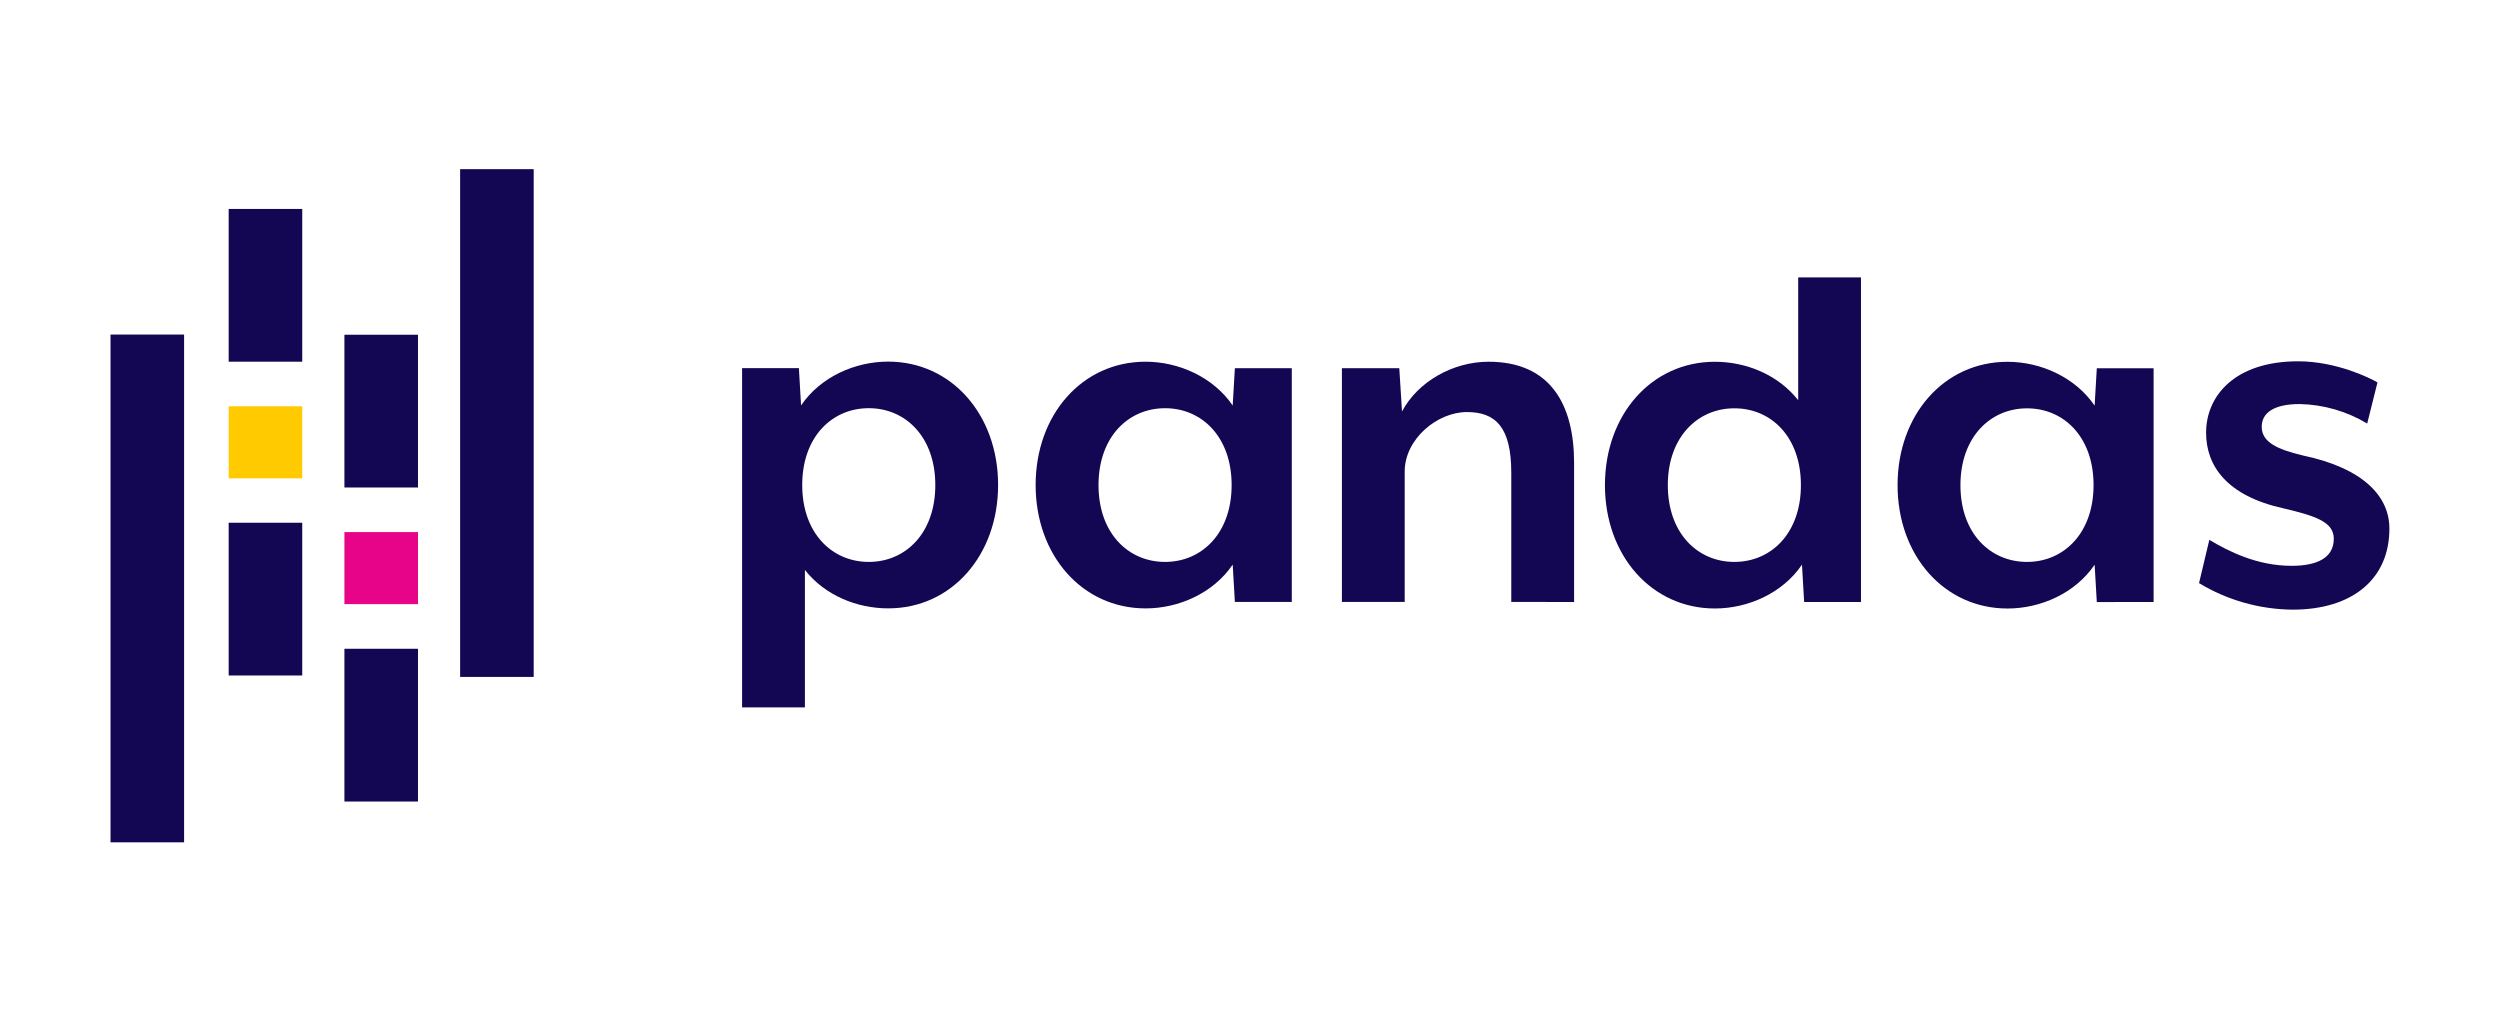
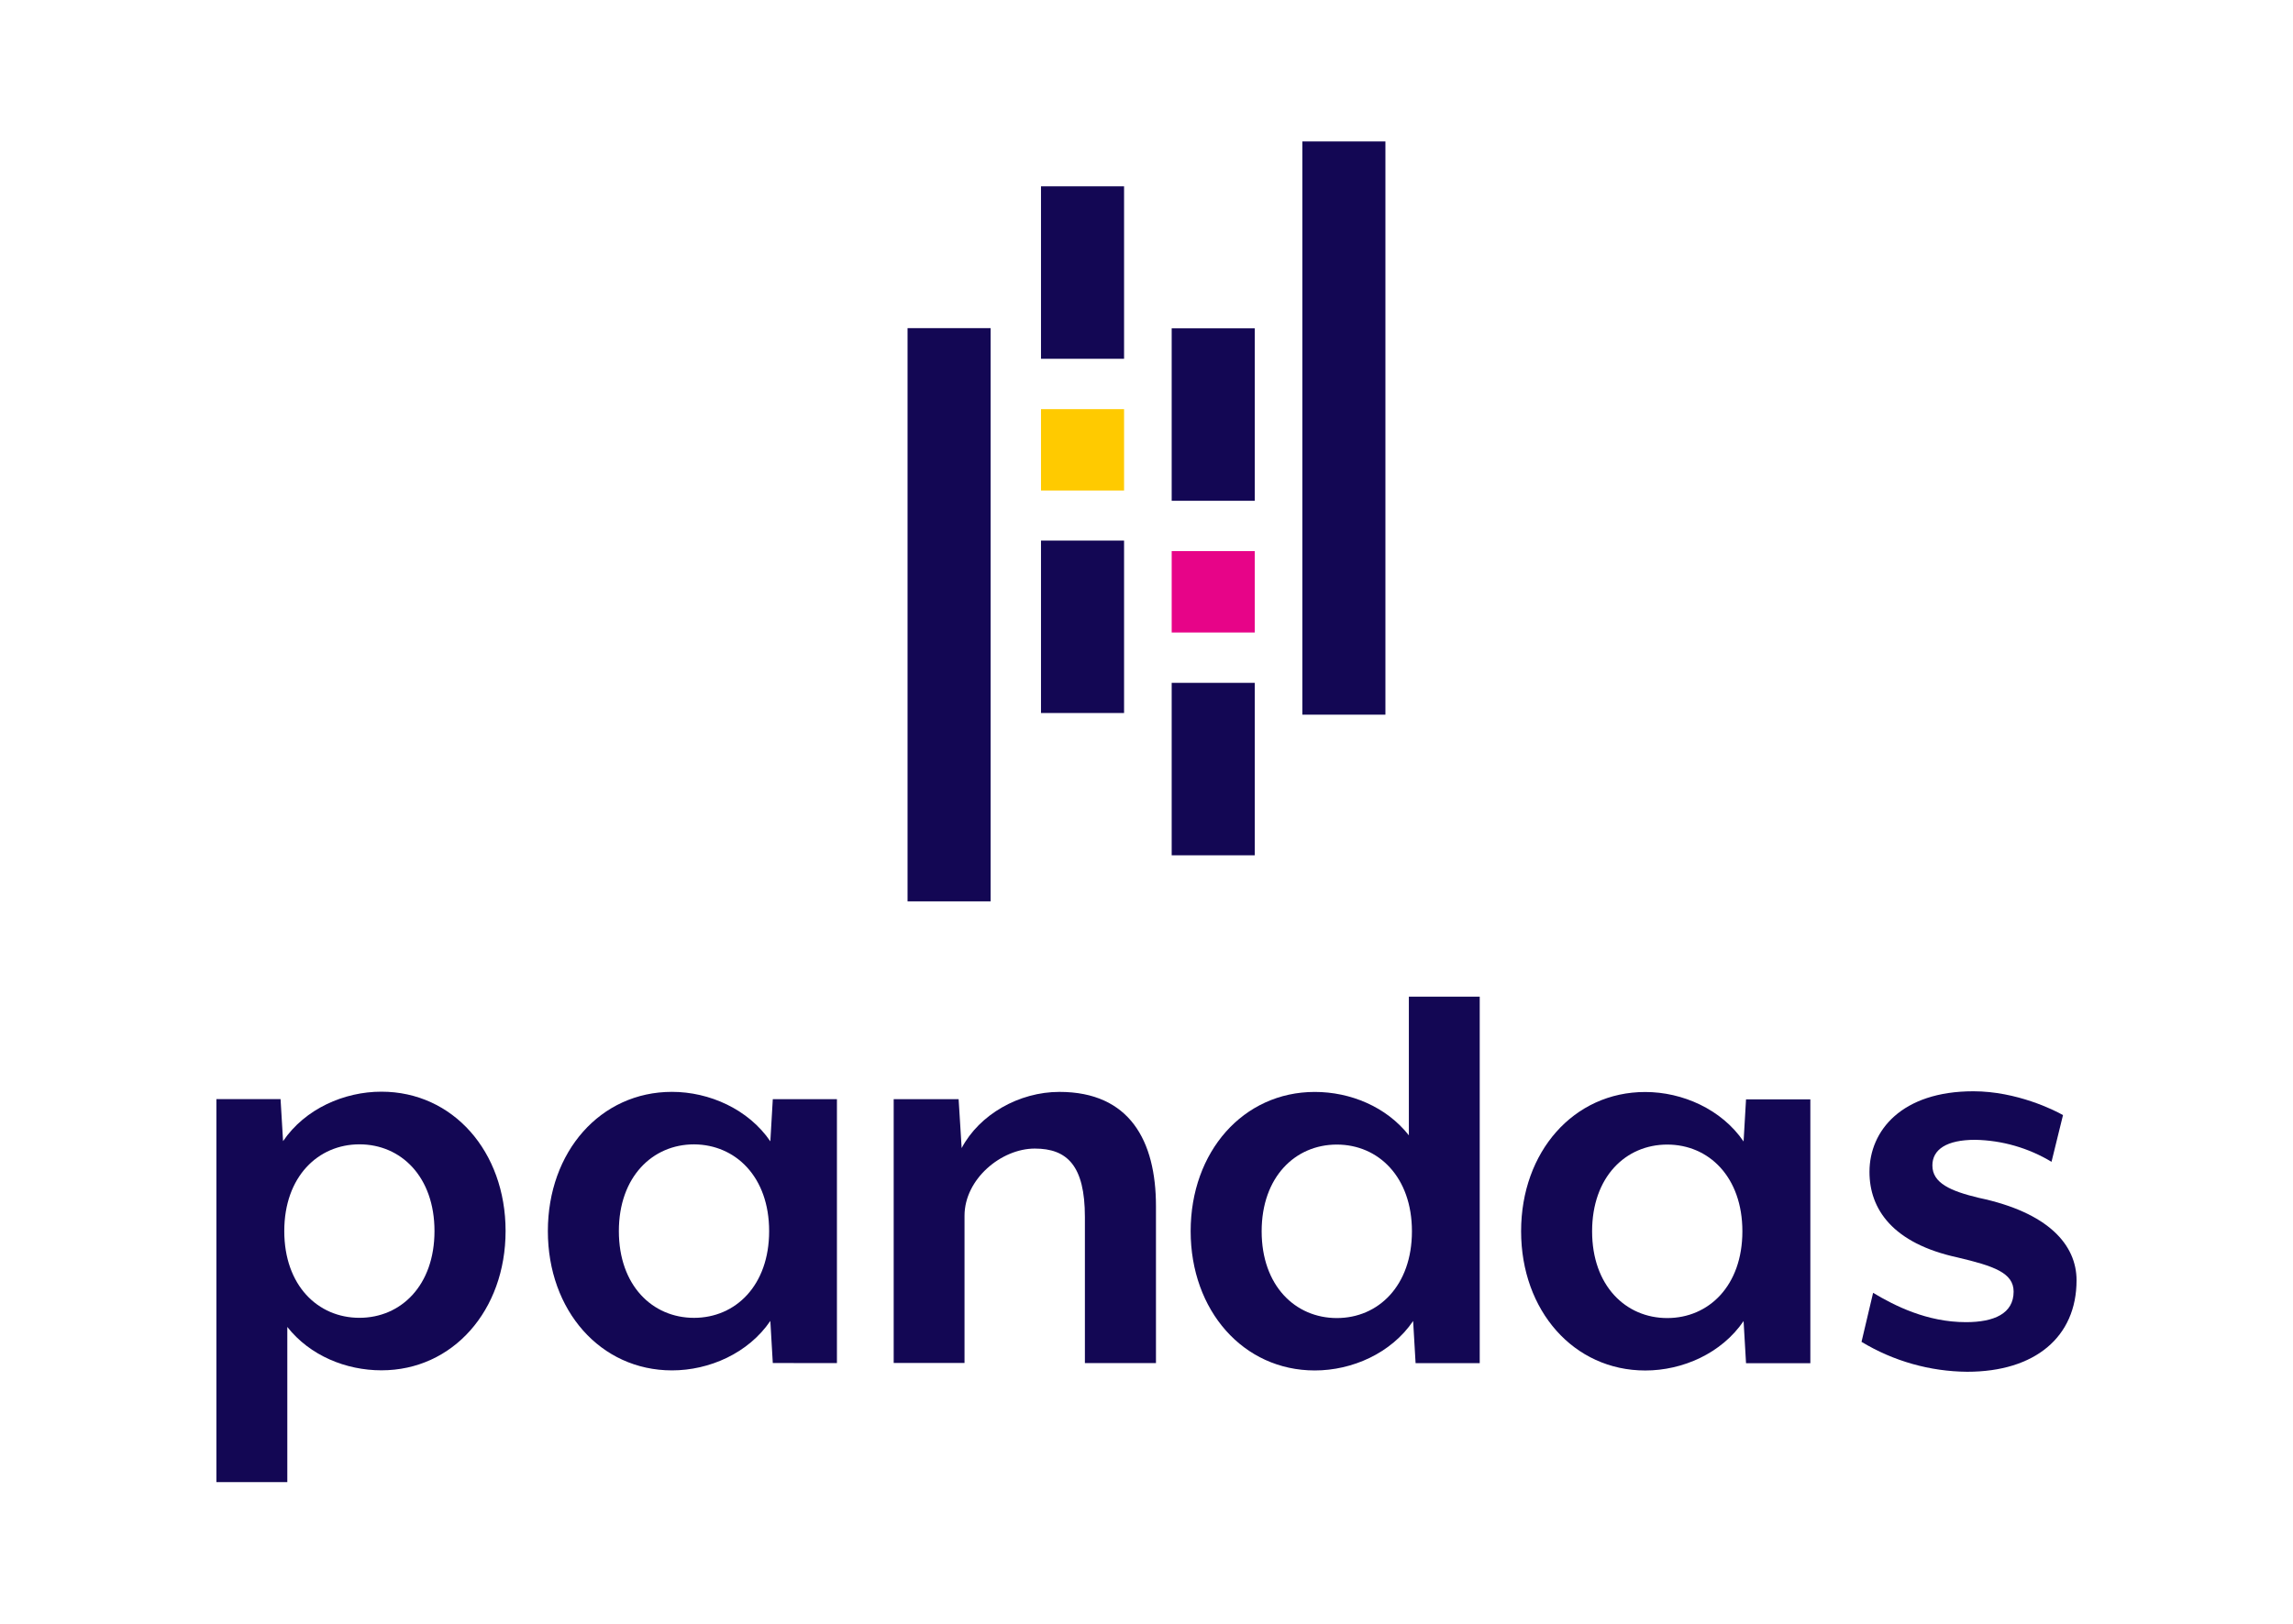
- <svg xmlns="http://www.w3.org/2000/svg" id="Layer_1" data-name="Layer 1" viewBox="0 0 818.63 331.21">
+ <svg xmlns="http://www.w3.org/2000/svg" id="Layer_1" data-name="Layer 1" viewBox="0 0 664.97 470.93">
  <defs>
    <style>.cls-1{fill:#130754;}.cls-2{fill:#ffca00;}.cls-3{fill:#e70488;}</style>
  </defs>
-   <path class="cls-1" d="M290.85,199.21c-10.27,0-20.73-4.25-27.28-12.58v45H243l0-111.09h18.6l.71,12.22c6.38-9.39,17.71-14.35,28.52-14.35,20.73,0,36,17.37,36,40.4S311.58,199.22,290.85,199.21Zm-6.37-65.55c-12.05,0-21.79,9.39-21.79,25.16S272.43,184,284.48,184s21.79-9.39,21.79-25.16S296.53,133.66,284.48,133.66Z" />
-   <path class="cls-1" d="M404.36,197.1l-.71-12.22c-6.38,9.39-17.72,14.35-28.53,14.34-20.73,0-36-17.36-36-40.39s15.24-40.4,36-40.39c10.81,0,22.15,5,28.53,14.35l.71-12.22H423V197.1Zm-22.85-63.43c-12.05,0-21.79,9.39-21.8,25.16S369.45,184,381.5,184s21.8-9.39,21.8-25.16S393.56,133.67,381.51,133.67Z" />
-   <path class="cls-1" d="M494.87,197.11V154.77c0-14.88-5.13-19.84-14.52-19.84-9.75,0-20.38,8.85-20.38,19.48v42.7H439.41V120.57H458.2l.89,14.18c5.14-9.75,16.65-16.3,28.35-16.3,20.37,0,28,14.18,28,33.13v45.54Z" />
-   <path class="cls-1" d="M590.77,197.13l-.71-12.23c-6.38,9.39-17.72,14.35-28.52,14.35-20.73,0-36-17.37-36-40.4s15.24-40.39,36-40.39c10.27,0,20.72,4.26,27.28,12.58V90.83h20.56l0,106.3ZM567.92,133.7c-12,0-21.79,9.39-21.79,25.15S555.87,184,567.92,184s21.79-9.38,21.79-25.15S580,133.7,567.92,133.7Z" />
-   <path class="cls-1" d="M686.6,197.14l-.71-12.22c-6.38,9.39-17.72,14.34-28.53,14.34-20.73,0-36-17.36-36-40.4s15.24-40.39,36-40.39c10.81,0,22.15,5,28.53,14.36l.71-12.23h18.6v76.53Zm-22.85-63.43c-12,0-21.79,9.39-21.8,25.16S651.7,184,663.74,184s21.8-9.39,21.8-25.16S675.8,133.71,663.75,133.71Z" />
-   <path class="cls-1" d="M750.73,199.63a60.16,60.16,0,0,1-30.65-8.69l3.37-14.17c6.2,3.72,15.59,8.51,26.93,8.51,8.15,0,13.82-2.48,13.82-8.86,0-5.49-5.85-7.44-16.3-9.92-18.78-4.08-25.51-14-25.51-24.81,0-12.05,9.39-23.38,30.12-23.38,12.58,0,23.57,5.49,26,6.91l-3.37,13.47A44.59,44.59,0,0,0,753,132.31c-8.32,0-12.4,2.83-12.4,7.44,0,5.13,5.32,7.44,13.46,9.39,20.2,4.25,28.35,13.64,28.35,23.92C782.45,189.53,770.4,199.63,750.73,199.63Z" />
-   <rect class="cls-1" x="74.88" y="68.42" width="24.09" height="50.02" />
-   <rect class="cls-1" x="74.88" y="171.17" width="24.09" height="50.02" />
-   <rect class="cls-2" x="74.88" y="133.04" width="24.09" height="23.6" />
-   <rect class="cls-1" x="36.19" y="109.55" width="24.09" height="166.27" />
-   <rect class="cls-1" x="112.78" y="212.44" width="24.09" height="50.02" />
-   <rect class="cls-1" x="112.78" y="109.61" width="24.09" height="50.02" />
-   <rect class="cls-3" x="112.78" y="174.23" width="24.09" height="23.6" />
-   <rect class="cls-1" x="150.67" y="55.39" width="24.09" height="166.27" />
+   <path class="cls-1" d="M110.61,397.48c-10.28,0-20.73-4.25-27.29-12.58v45H62.76l0-111.08h18.6L82.09,331c6.38-9.39,17.72-14.35,28.53-14.34,20.72,0,36,17.36,36,40.4S131.33,397.49,110.61,397.48Zm-6.37-65.55c-12,0-21.8,9.39-21.8,25.16s9.74,25.16,21.79,25.16S126,372.86,126,357.09,116.28,331.93,104.24,331.93Z" />
+   <path class="cls-1" d="M224.11,395.37l-.71-12.22c-6.38,9.39-17.72,14.35-28.52,14.35-20.73,0-36-17.37-36-40.4s15.24-40.4,36-40.39c10.8,0,22.14,5,28.52,14.35l.71-12.22h18.6v76.54Zm-22.85-63.43c-12,0-21.79,9.39-21.79,25.16s9.74,25.16,21.79,25.16,21.79-9.39,21.79-25.15S213.31,332,201.26,331.94Z" />
+   <path class="cls-1" d="M314.62,395.39V353c0-14.88-5.14-19.84-14.53-19.84-9.74,0-20.37,8.85-20.38,19.48v42.7H259.17V318.84H278l.88,14.18c5.14-9.75,16.66-16.3,28.35-16.3,20.37,0,28,14.18,28,33.14v45.53Z" />
+   <path class="cls-1" d="M410.52,395.4l-.71-12.23c-6.37,9.39-17.71,14.35-28.52,14.35-20.73,0-36-17.37-36-40.4s15.24-40.39,36-40.39c10.27,0,20.73,4.26,27.28,12.59V289.1h20.55l0,106.3ZM387.68,332c-12.05,0-21.8,9.39-21.8,25.16s9.74,25.15,21.79,25.16,21.79-9.39,21.79-25.16S399.72,332,387.68,332Z" />
+   <path class="cls-1" d="M506.35,395.41l-.71-12.22c-6.38,9.39-17.72,14.35-28.52,14.34-20.73,0-36-17.36-36-40.39s15.24-40.4,36-40.39c10.8,0,22.14,5,28.52,14.35l.71-12.22H525v76.53ZM483.5,332c-12.05,0-21.79,9.39-21.79,25.16s9.74,25.16,21.79,25.16,21.79-9.39,21.79-25.16S495.55,332,483.5,332Z" />
+   <path class="cls-1" d="M570.49,397.9a60.15,60.15,0,0,1-30.65-8.68L543.2,375c6.2,3.72,15.59,8.51,26.93,8.51,8.15,0,13.82-2.48,13.82-8.86,0-5.49-5.84-7.44-16.3-9.92-18.77-4.08-25.51-14-25.5-24.81,0-12,9.39-23.38,30.12-23.38,12.58,0,23.56,5.5,26,6.91L594.94,337a44.52,44.52,0,0,0-22.14-6.38c-8.33,0-12.41,2.83-12.41,7.44,0,5.13,5.32,7.44,13.47,9.39,20.19,4.25,28.34,13.64,28.34,23.92C602.2,387.81,590.15,397.9,570.49,397.9Z" />
+   <rect class="cls-1" x="301.89" y="54.05" width="24.09" height="50.02" />
+   <rect class="cls-1" x="301.89" y="156.8" width="24.09" height="50.02" />
+   <rect class="cls-2" x="301.89" y="118.68" width="24.09" height="23.6" />
+   <rect class="cls-1" x="263.19" y="95.18" width="24.09" height="166.27" />
+   <rect class="cls-1" x="339.79" y="198.07" width="24.09" height="50.02" />
+   <rect class="cls-1" x="339.79" y="95.24" width="24.09" height="50.02" />
+   <rect class="cls-3" x="339.79" y="159.86" width="24.09" height="23.6" />
+   <rect class="cls-1" x="377.68" y="41.03" width="24.09" height="166.27" />
</svg>
